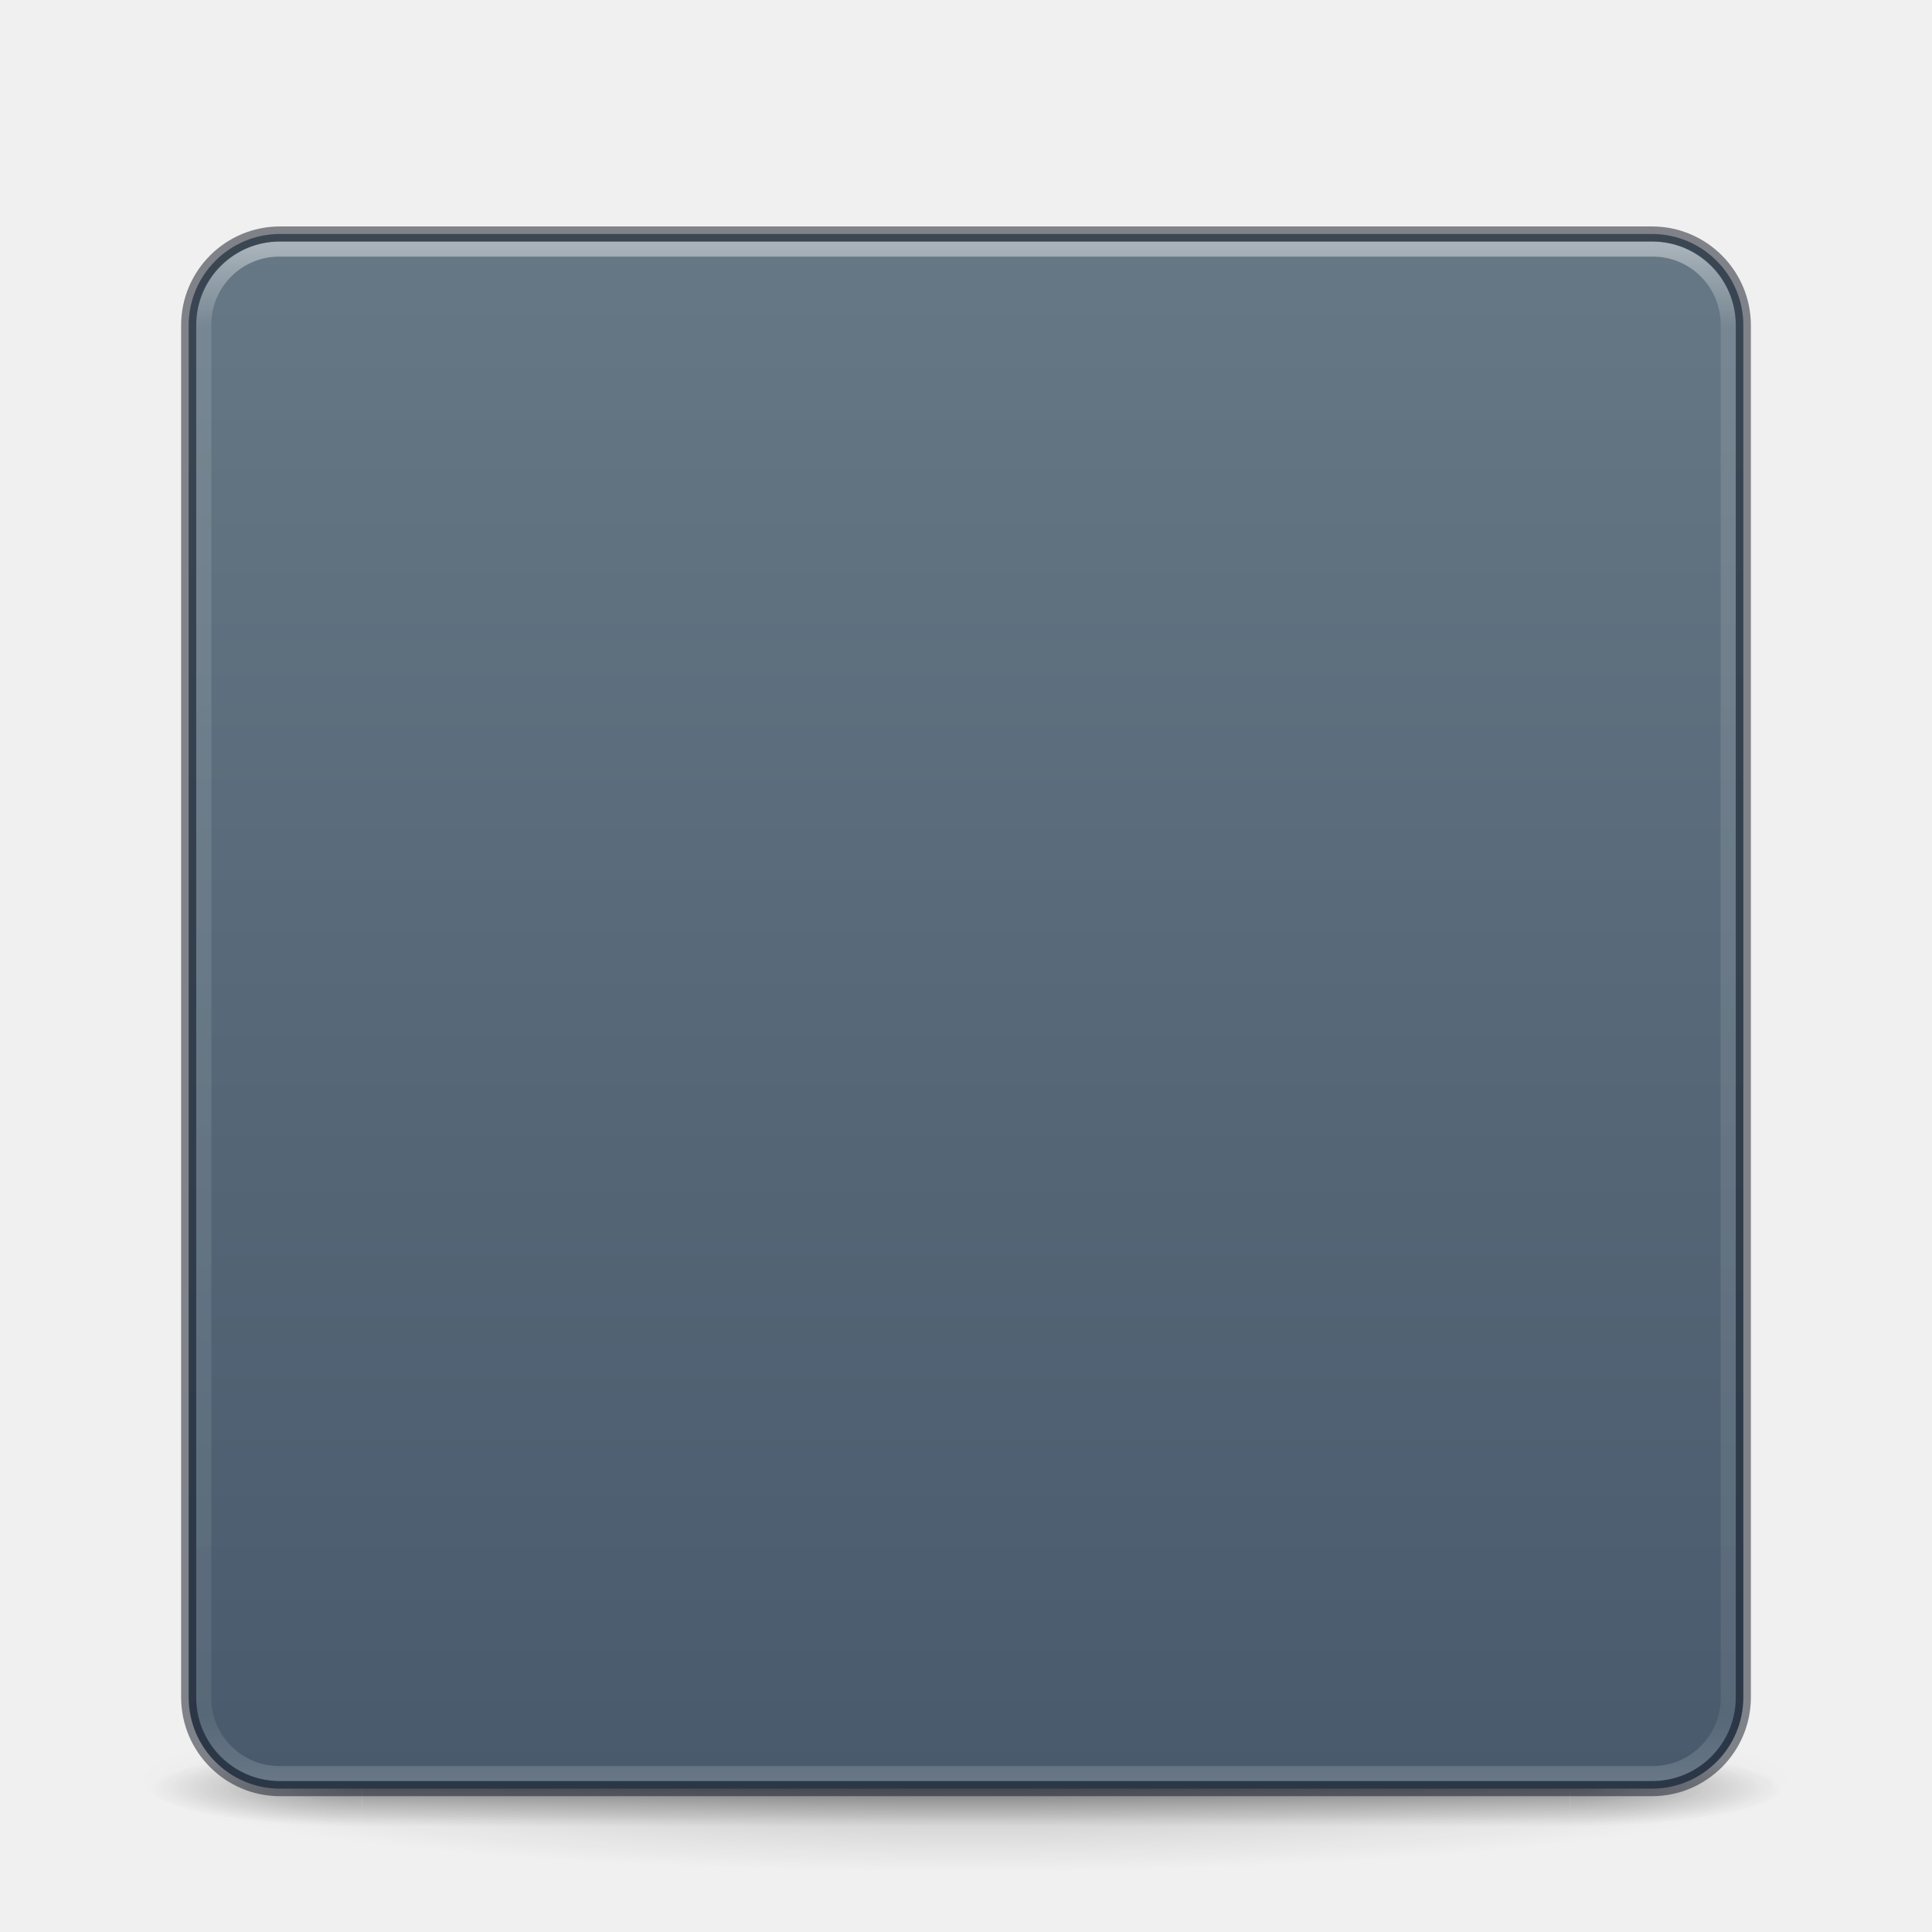
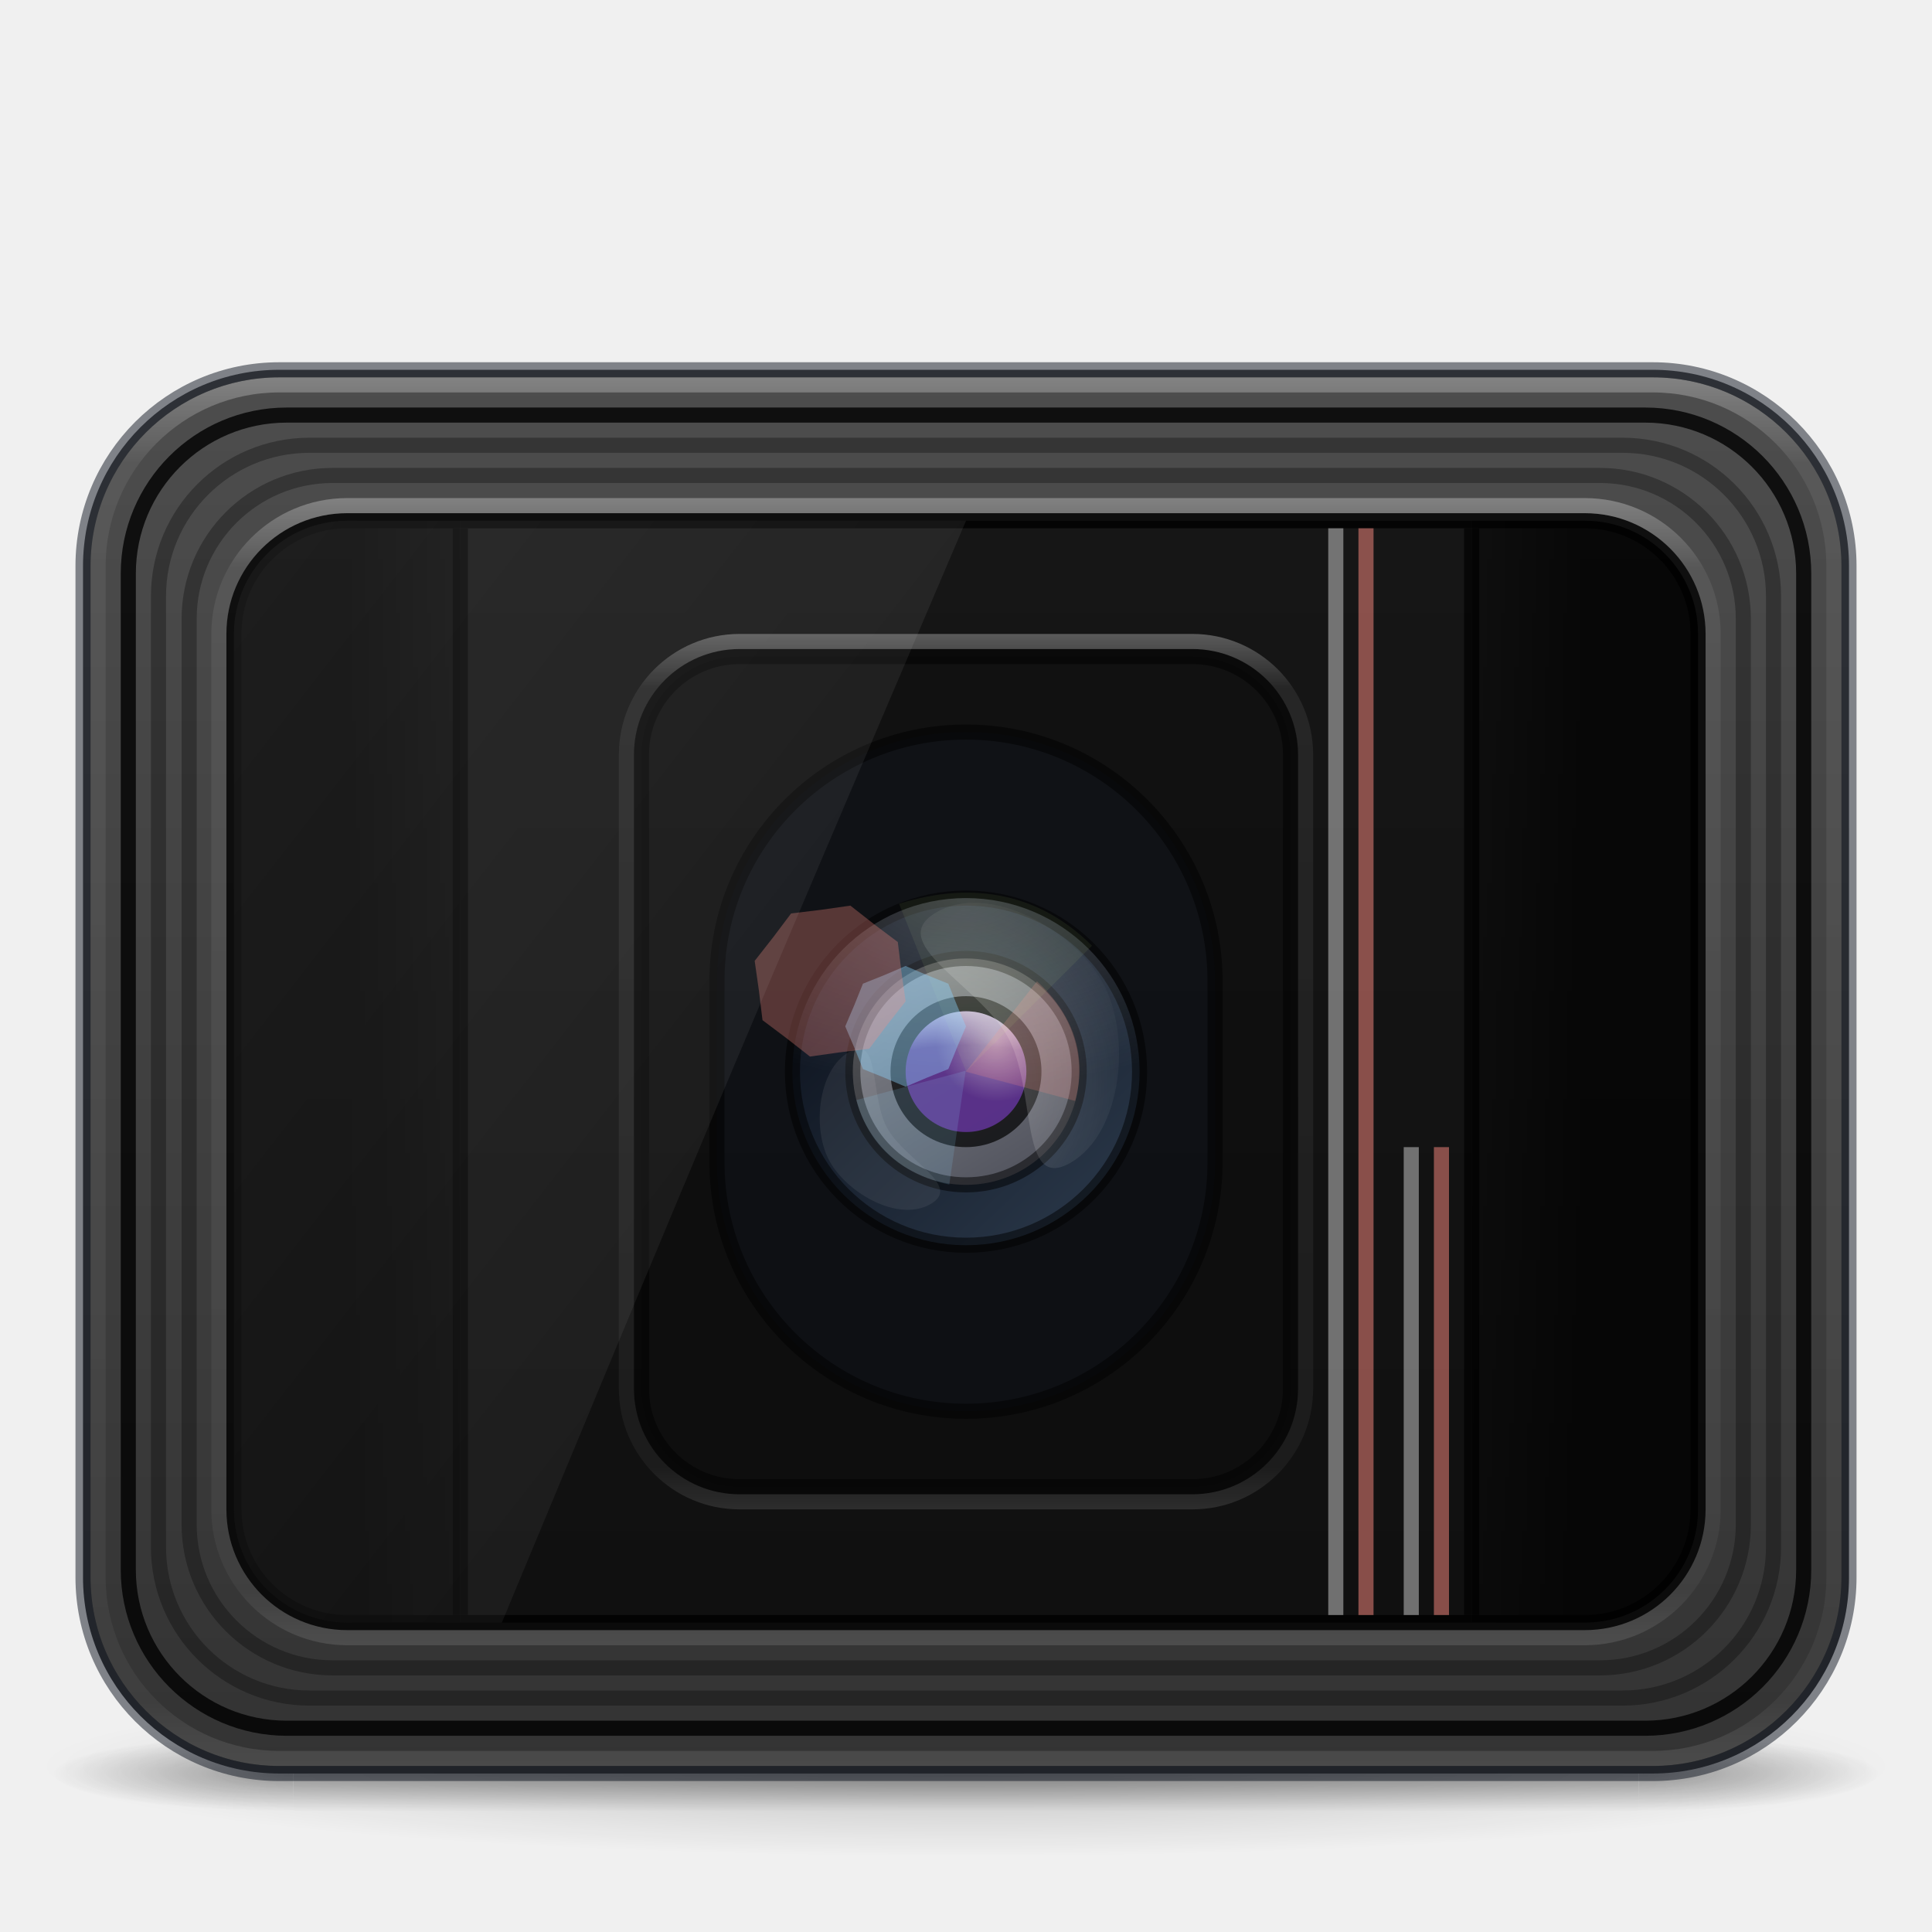
- <svg xmlns="http://www.w3.org/2000/svg" xmlns:xlink="http://www.w3.org/1999/xlink" version="1.1" width="128" height="128" id="svg3049">
-   <defs id="defs3051">
-     <linearGradient id="linearGradient897">
-       <stop id="stop893" style="stop-color:#667885;stop-opacity:1" offset="0" />
-       <stop id="stop895" style="stop-color:#485a6c;stop-opacity:1" offset="1" />
+ <svg xmlns="http://www.w3.org/2000/svg" xmlns:xlink="http://www.w3.org/1999/xlink" id="svg2453" height="128" width="128" version="1.0">
+   <defs id="defs2455">
+     <linearGradient id="linearGradient1230">
+       <stop id="stop1226" offset="0" style="stop-color:#ffffff;stop-opacity:1;" />
+       <stop id="stop1228" offset="1" style="stop-color:#ffffff;stop-opacity:0;" />
    </linearGradient>
-     <linearGradient id="linearGradient3924">
-       <stop id="stop3926" style="stop-color:#ffffff;stop-opacity:1" offset="0" />
-       <stop id="stop3928" style="stop-color:#ffffff;stop-opacity:0.235" offset="0.063" />
-       <stop id="stop3930" style="stop-color:#ffffff;stop-opacity:0.157" offset="0.951" />
-       <stop id="stop3932" style="stop-color:#ffffff;stop-opacity:0.392" offset="1" />
+     <linearGradient id="linearGradient1205">
+       <stop style="stop-color:#ffffff;stop-opacity:0.2" offset="0" id="stop1201" />
+       <stop style="stop-color:#ffffff;stop-opacity:0" offset="1" id="stop1203" />
    </linearGradient>
-     <linearGradient id="linearGradient3688-166-749-5">
-       <stop id="stop2883-0" style="stop-color:#181818;stop-opacity:1" offset="0" />
-       <stop id="stop2885-5" style="stop-color:#181818;stop-opacity:0" offset="1" />
+     <linearGradient id="linearGradient1187">
+       <stop style="stop-color:#ffffff;stop-opacity:0" offset="0" id="stop1183" />
+       <stop id="stop1189" offset="0.7" style="stop-color:#ffffff;stop-opacity:0" />
+       <stop style="stop-color:#ffffff;stop-opacity:0.8" offset="1" id="stop1185" />
    </linearGradient>
-     <linearGradient id="linearGradient3688-464-309-8">
-       <stop id="stop2889-9" style="stop-color:#181818;stop-opacity:1" offset="0" />
-       <stop id="stop2891-4" style="stop-color:#181818;stop-opacity:0" offset="1" />
+     <linearGradient id="linearGradient1175">
+       <stop id="stop1171" offset="0" style="stop-color:#ffffff;stop-opacity:0.7" />
+       <stop id="stop1173" offset="1" style="stop-color:#ffffff;stop-opacity:0.05" />
+     </linearGradient>
+     <linearGradient id="linearGradient1152">
+       <stop id="stop1147" offset="0" style="stop-color:#0e141f;stop-opacity:1" />
+       <stop id="stop1150" offset="1" style="stop-color:#273445;stop-opacity:1" />
+     </linearGradient>
+     <linearGradient id="linearGradient1129">
+       <stop id="stop1125" offset="0" style="stop-color:#7e8087;stop-opacity:1" />
+       <stop id="stop1127" offset="1" style="stop-color:#555761;stop-opacity:1" />
+     </linearGradient>
+     <linearGradient id="linearGradient1115">
+       <stop id="stop1111" offset="0" style="stop-color:#e4c6fa;stop-opacity:1" />
+       <stop id="stop1113" offset="1" style="stop-color:#7239b3;stop-opacity:1" />
+     </linearGradient>
+     <linearGradient id="linearGradient1101">
+       <stop id="stop1097" offset="0" style="stop-color:#000000;stop-opacity:0.8" />
+       <stop id="stop1099" offset="1" style="stop-color:#000000;stop-opacity:0.9" />
+     </linearGradient>
+     <linearGradient id="linearGradient1153">
+       <stop id="stop1149" style="stop-color:#4d4d4d;stop-opacity:1" offset="0" />
+       <stop id="stop1151" style="stop-color:#333333;stop-opacity:1" offset="1" />
+     </linearGradient>
+     <linearGradient id="linearGradient3811">
+       <stop id="stop3813" style="stop-color:#000000;stop-opacity:1" offset="0" />
+       <stop id="stop3815" style="stop-color:#000000;stop-opacity:0" offset="1" />
    </linearGradient>
    <linearGradient id="linearGradient3702-501-757-0">
      <stop id="stop2895-0" style="stop-color:#181818;stop-opacity:0" offset="0" />
      <stop id="stop2897-2" style="stop-color:#181818;stop-opacity:1" offset="0.5" />
      <stop id="stop2899-6" style="stop-color:#181818;stop-opacity:0" offset="1" />
    </linearGradient>
-     <linearGradient id="linearGradient3811">
-       <stop id="stop3813" style="stop-color:#000000;stop-opacity:1" offset="0" />
-       <stop id="stop3815" style="stop-color:#000000;stop-opacity:0" offset="1" />
+     <linearGradient x1="25.058" y1="47.028" x2="25.058" y2="39.999" id="linearGradient4097" xlink:href="#linearGradient3702-501-757-0" gradientUnits="userSpaceOnUse" />
+     <linearGradient id="linearGradient3688-464-309-8">
+       <stop id="stop2889-9" style="stop-color:#181818;stop-opacity:1" offset="0" />
+       <stop id="stop2891-4" style="stop-color:#181818;stop-opacity:0" offset="1" />
    </linearGradient>
-     <radialGradient xlink:href="#linearGradient3688-166-749-5" id="radialGradient3946" gradientUnits="userSpaceOnUse" gradientTransform="matrix(1.974098,0,0,1.4,28.21053,-17.40253)" cx="4.993" cy="43.5" fx="4.993" fy="43.5" r="2.5" />
-     <radialGradient xlink:href="#linearGradient3688-464-309-8" id="radialGradient3948" gradientUnits="userSpaceOnUse" gradientTransform="matrix(1.974098,0,0,1.4,-19.78947,-104.3975)" cx="4.993" cy="43.5" fx="4.993" fy="43.5" r="2.5" />
-     <linearGradient xlink:href="#linearGradient3702-501-757-0" id="linearGradient3950" gradientUnits="userSpaceOnUse" x1="25.058" y1="47.028" x2="25.058" y2="39.999" gradientTransform="matrix(1.005291,0,0,1,-0.1269819,-0.00253193)" />
-     <linearGradient xlink:href="#linearGradient3924" id="linearGradient3965" gradientUnits="userSpaceOnUse" gradientTransform="matrix(2.72973,0,0,2.72973,-1.513518,1.488319)" x1="24" y1="5" x2="24" y2="43" />
-     <radialGradient xlink:href="#linearGradient3811" id="radialGradient3976" gradientUnits="userSpaceOnUse" gradientTransform="matrix(1.556392,0,0,0.1697883,70.27035,102.1316)" cx="-4.029" cy="93.468" fx="-4.029" fy="93.468" r="35.338" />
-     <linearGradient xlink:href="#linearGradient897" id="linearGradient891" x1="66.997" y1="15.857" x2="66.997" y2="117.81" gradientUnits="userSpaceOnUse" />
-     <linearGradient id="linearGradient5803">
-       <stop id="stop5805" style="stop-color:#fff5ef;stop-opacity:1" offset="0" />
-       <stop id="stop5807" style="stop-color:#fef8dd;stop-opacity:1" offset="1" />
+     <radialGradient cx="4.993" cy="43.5" r="2.5" fx="4.993" fy="43.5" id="radialGradient4095" xlink:href="#linearGradient3688-464-309-8" gradientUnits="userSpaceOnUse" gradientTransform="matrix(2.003784,0,0,1.4,-20.01187,-104.4)" />
+     <linearGradient id="linearGradient3688-166-749-5">
+       <stop id="stop2883-0" style="stop-color:#181818;stop-opacity:1" offset="0" />
+       <stop id="stop2885-5" style="stop-color:#181818;stop-opacity:0" offset="1" />
    </linearGradient>
-     <linearGradient x1="167.983" y1="8.508" x2="167.983" y2="54.78" id="linearGradient5228-5" xlink:href="#linearGradient5803" gradientUnits="userSpaceOnUse" gradientTransform="matrix(1.832495,0,0,1.843915,-232.1758,8.558593)" />
+     <radialGradient cx="4.993" cy="43.5" r="2.5" fx="4.993" fy="43.5" id="radialGradient4093" xlink:href="#linearGradient3688-166-749-5" gradientUnits="userSpaceOnUse" gradientTransform="matrix(2.003784,0,0,1.4,27.98813,-17.4)" />
+     <radialGradient r="35.338" fy="93.468" fx="-4.029" cy="93.468" cx="-4.029" gradientTransform="matrix(1.74033,0,0,0.1697883,71.01139,101.1313)" gradientUnits="userSpaceOnUse" id="radialGradient5448" xlink:href="#linearGradient3811" />
+     <linearGradient gradientUnits="userSpaceOnUse" y2="117.5" x2="64" y1="24.5" x1="64" id="linearGradient1147" xlink:href="#linearGradient1153" />
+     <linearGradient y2="48.178" x2="24" y1="14.475" x1="24" gradientTransform="matrix(2.72973,0,0,2.72973,-14.51351,-14.51349)" gradientUnits="userSpaceOnUse" id="linearGradient3965" xlink:href="#linearGradient3924" />
+     <linearGradient id="linearGradient3924">
+       <stop offset="0" style="stop-color:#ffffff;stop-opacity:1" id="stop3926" />
+       <stop offset="0.063" style="stop-color:#ffffff;stop-opacity:0.235" id="stop3928" />
+       <stop offset="0.951" style="stop-color:#ffffff;stop-opacity:0.157" id="stop3930" />
+       <stop offset="1" style="stop-color:#ffffff;stop-opacity:0.392" id="stop3932" />
+     </linearGradient>
+     <linearGradient gradientUnits="userSpaceOnUse" y2="71" x2="105" y1="71" x1="97.5" id="linearGradient1103" xlink:href="#linearGradient1101" />
+     <linearGradient gradientTransform="matrix(-1,0,0,1,128,0)" y2="71" x2="105" y1="71" x1="97.5" gradientUnits="userSpaceOnUse" id="linearGradient1107" xlink:href="#linearGradient1101" />
+     <radialGradient gradientTransform="matrix(-1.000001,6.5122484e-7,-6.5122416e-7,-0.9999999,131.6668,134.3334)" gradientUnits="userSpaceOnUse" r="4" fy="65.333" fx="65.667" cy="65.333" cx="65.667" id="radialGradient1117" xlink:href="#linearGradient1115" />
+     <linearGradient gradientTransform="matrix(0.8823529,0,0,0.8823529,7.529412,8.352948)" gradientUnits="userSpaceOnUse" y2="77.5" x2="68.5" y1="63.5" x1="60" id="linearGradient1131" xlink:href="#linearGradient1129" />
+     <linearGradient gradientUnits="userSpaceOnUse" y2="79.5" x2="71.5" y1="63" x1="56" id="linearGradient1154" xlink:href="#linearGradient1152" />
+     <radialGradient gradientUnits="userSpaceOnUse" gradientTransform="matrix(0.6250198,2.332606,-2.332604,0.6250195,185.8052,-124.8284)" r="5.438" fy="70.621" fx="65.306" cy="70.621" cx="65.306" id="radialGradient1177" xlink:href="#linearGradient1175" />
+     <radialGradient r="4" fy="59.833" fx="67.667" cy="59.833" cx="67.667" gradientTransform="matrix(1.1198519e-6,-1.875001,3.574311,2.1347716e-6,-149.8632,201.375)" gradientUnits="userSpaceOnUse" id="radialGradient1181" xlink:href="#linearGradient1187" />
+     <radialGradient gradientTransform="matrix(0,1.086957,-2.086957,0,188.174,-10.06516)" gradientUnits="userSpaceOnUse" r="11.5" fy="59.5" fx="64" cy="59.5" cx="64" id="radialGradient1199" xlink:href="#linearGradient1205" />
+     <linearGradient y2="41.951" x2="24" y1="20.703" x1="24" gradientTransform="matrix(2.72973,0,0,2.72973,-14.51351,-14.51349)" gradientUnits="userSpaceOnUse" id="linearGradient1215" xlink:href="#linearGradient3924" />
+     <linearGradient y2="45.248" x2="24" y1="17.406" x1="24" gradientTransform="matrix(2.72973,0,0,2.72973,-14.51351,-14.51349)" gradientUnits="userSpaceOnUse" id="linearGradient1217" xlink:href="#linearGradient3924" />
+     <linearGradient gradientUnits="userSpaceOnUse" y2="112" x2="118" y1="28" x1="10" id="linearGradient1232" xlink:href="#linearGradient1230" />
  </defs>
-   <path style="color:#000000;display:inline;overflow:visible;visibility:visible;opacity:0.2;fill:url(#radialGradient3976);fill-opacity:1;fill-rule:nonzero;stroke:none;stroke-width:1;marker:none;enable-background:accumulate" id="path3041" d="m 119,118.001 a 55,6 0 0 1 -110,0 55,6 0 1 1 110,0 z" />
-   <g style="display:inline" id="g2036" transform="matrix(2.699999,0,0,0.5555561,-0.8000075,94.89069)">
-     <g style="opacity:0.4" id="g3712" transform="matrix(1.052632,0,0,1.285713,-1.263158,-13.42854)">
-       <rect style="fill:url(#radialGradient3946);fill-opacity:1;stroke:none;stroke-width:1" id="rect2801" y="39.997" x="38.074" height="7" width="4.926" />
-       <rect style="fill:url(#radialGradient3948);fill-opacity:1;stroke:none;stroke-width:1" id="rect3696" transform="scale(-1)" y="-46.997" x="-9.926" height="7" width="4.926" />
-       <rect style="fill:url(#linearGradient3950);fill-opacity:1;stroke:none;stroke-width:1" id="rect3700" y="39.997" x="9.926" height="7" width="28.148" />
+   <g id="g1285">
+     <path d="m 125.5,117.001 a 61.5,6 0 0 1 -123,0 61.5,6 0 1 1 123,0 z" id="path3041" style="color:#000000;display:inline;overflow:visible;visibility:visible;opacity:0.2;fill:url(#radialGradient5448);fill-opacity:1;fill-rule:nonzero;stroke:none;stroke-width:1;marker:none;enable-background:accumulate" />
+     <g style="opacity:0.4" id="g3712" transform="matrix(3.18421,0,0,0.7142857,-12.42105,86.42857)">
+       <rect style="fill:url(#radialGradient4093);fill-opacity:1;stroke:none" id="rect2801-5" y="40" x="38" height="7" width="5" />
+       <rect style="fill:url(#radialGradient4095);fill-opacity:1;stroke:none" id="rect3696-7" transform="scale(-1)" y="-47" x="-10" height="7" width="5" />
+       <rect style="fill:url(#linearGradient4097);fill-opacity:1;stroke:none" id="rect3700-7" y="40" x="10" height="7" width="28" />
    </g>
+     <rect style="color:#000000;clip-rule:nonzero;display:inline;overflow:visible;visibility:visible;opacity:1;isolation:auto;mix-blend-mode:normal;color-interpolation:sRGB;color-interpolation-filters:linearRGB;solid-color:#000000;solid-opacity:1;fill:url(#linearGradient1147);fill-opacity:1;fill-rule:nonzero;stroke:none;stroke-width:1;stroke-linecap:butt;stroke-linejoin:miter;stroke-miterlimit:4;stroke-dasharray:none;stroke-dashoffset:0;stroke-opacity:1;marker:none;color-rendering:auto;image-rendering:auto;shape-rendering:auto;text-rendering:auto;enable-background:accumulate" id="rect4212" width="117" height="93" x="5.5" y="24.5" rx="13" ry="13" />
+     <rect style="opacity:0.7;fill:#000000;fill-opacity:1;stroke:none;stroke-width:1;stroke-linecap:round;stroke-linejoin:round;stroke-opacity:1" id="rect1079" width="67" height="73" x="30.5" y="34.5" />
+     <rect ry="6.5" rx="6.5" y="43.5" x="42.5" height="55" width="43" id="rect1219" style="opacity:0.2;fill:#000000;fill-opacity:1;stroke:none;stroke-width:1;stroke-linecap:round;stroke-linejoin:round;stroke-opacity:1" />
+     <rect ry="16.5" rx="16.5" y="48.5" x="47.5" height="45" width="33" id="rect1221" style="opacity:0.4;fill:#0e141f;fill-opacity:1;stroke:none;stroke-width:1;stroke-linecap:round;stroke-linejoin:round;stroke-opacity:1" />
+     <path style="opacity:1;fill:url(#linearGradient1107);fill-opacity:1;stroke:none;stroke-width:1;stroke-linecap:round;stroke-linejoin:round;stroke-opacity:1" d="m 23,34.5 c -4.155,0 -7.5,3.345 -7.5,7.5 v 58 c 0,4.155 3.345,7.5 7.5,7.5 h 7.5 c 0,-31.5 0,-47.5 0,-73 z" id="path1105" />
+     <circle r="11.5" cy="71" cx="64" id="circle1145" style="opacity:1;fill:url(#linearGradient1154);fill-opacity:1;stroke:none;stroke-width:1;stroke-linecap:round;stroke-linejoin:round;stroke-opacity:1" />
+     <path id="path1077" d="m 105,34.5 c 4.155,0 7.5,3.345 7.5,7.5 v 58 c 0,4.155 -3.345,7.5 -7.5,7.5 h -7.5 c 0,-31.5 0,-47.5 0,-73 z" style="opacity:1;fill:url(#linearGradient1103);fill-opacity:1;stroke:none;stroke-width:1;stroke-linecap:round;stroke-linejoin:round;stroke-opacity:1" />
+     <rect style="color:#000000;clip-rule:nonzero;display:inline;overflow:visible;visibility:visible;opacity:0.3;isolation:auto;mix-blend-mode:normal;color-interpolation:sRGB;color-interpolation-filters:linearRGB;solid-color:#000000;solid-opacity:1;vector-effect:none;fill:none;fill-opacity:1;fill-rule:nonzero;stroke:url(#linearGradient3965);stroke-width:1;stroke-linecap:round;stroke-linejoin:round;stroke-miterlimit:4;stroke-dasharray:none;stroke-dashoffset:0;stroke-opacity:1;color-rendering:auto;image-rendering:auto;shape-rendering:auto;text-rendering:auto;enable-background:accumulate" id="rect4231" width="115" height="91" x="6.5" y="25.5" rx="12" ry="12" />
+     <rect ry="13" rx="13" y="24.5" x="5.5" height="93" width="117" id="rect4202" style="color:#000000;clip-rule:nonzero;display:inline;overflow:visible;visibility:visible;opacity:0.5;isolation:auto;mix-blend-mode:normal;color-interpolation:sRGB;color-interpolation-filters:linearRGB;solid-color:#000000;solid-opacity:1;fill:none;fill-opacity:1;fill-rule:nonzero;stroke:#0e141f;stroke-width:1;stroke-linecap:round;stroke-linejoin:round;stroke-miterlimit:4;stroke-dasharray:none;stroke-dashoffset:0;stroke-opacity:1;color-rendering:auto;image-rendering:auto;shape-rendering:auto;text-rendering:auto;enable-background:accumulate" />
+     <rect style="color:#000000;clip-rule:nonzero;display:inline;overflow:visible;visibility:visible;opacity:0.8;isolation:auto;mix-blend-mode:normal;color-interpolation:sRGB;color-interpolation-filters:linearRGB;solid-color:#000000;solid-opacity:1;fill:none;fill-opacity:1;fill-rule:nonzero;stroke:#000000;stroke-width:1;stroke-linecap:round;stroke-linejoin:round;stroke-miterlimit:4;stroke-dasharray:none;stroke-dashoffset:0;stroke-opacity:1;color-rendering:auto;image-rendering:auto;shape-rendering:auto;text-rendering:auto;enable-background:accumulate" id="rect1011" width="111" height="87" x="8.5" y="27.5" rx="10.5" ry="10.5" />
+     <rect ry="10" rx="10" y="29.5" x="10.5" height="83" width="107" id="rect1013" style="color:#000000;clip-rule:nonzero;display:inline;overflow:visible;visibility:visible;opacity:0.3;isolation:auto;mix-blend-mode:normal;color-interpolation:sRGB;color-interpolation-filters:linearRGB;solid-color:#000000;solid-opacity:1;fill:none;fill-opacity:1;fill-rule:nonzero;stroke:#000000;stroke-width:1;stroke-linecap:round;stroke-linejoin:round;stroke-miterlimit:4;stroke-dasharray:none;stroke-dashoffset:0;stroke-opacity:1;color-rendering:auto;image-rendering:auto;shape-rendering:auto;text-rendering:auto;enable-background:accumulate" />
+     <rect ry="7.5" rx="7.5" y="34.5" x="15.5" height="73" width="97" id="rect1020" style="opacity:0.8;fill:none;fill-opacity:1;stroke:#000000;stroke-width:1;stroke-linecap:round;stroke-linejoin:round;stroke-opacity:1" />
+     <rect style="color:#000000;clip-rule:nonzero;display:inline;overflow:visible;visibility:visible;opacity:0.3;isolation:auto;mix-blend-mode:normal;color-interpolation:sRGB;color-interpolation-filters:linearRGB;solid-color:#000000;solid-opacity:1;fill:none;fill-opacity:1;fill-rule:nonzero;stroke:#000000;stroke-width:1;stroke-linecap:round;stroke-linejoin:round;stroke-miterlimit:4;stroke-dasharray:none;stroke-dashoffset:0;stroke-opacity:1;color-rendering:auto;image-rendering:auto;shape-rendering:auto;text-rendering:auto;enable-background:accumulate" id="rect1022" width="102.969" height="79" x="12.531" y="31.5" rx="9.5" ry="9.5" />
+     <circle style="opacity:1;fill:url(#linearGradient1131);fill-opacity:1;stroke:none;stroke-width:1;stroke-linecap:round;stroke-linejoin:round;stroke-opacity:1" id="circle1121" cx="64" cy="71" r="7.5" />
+     <rect ry="8.5" rx="8.5" y="33.5" x="14.5" height="75" width="99" id="rect1024" style="color:#000000;clip-rule:nonzero;display:inline;overflow:visible;visibility:visible;opacity:0.3;isolation:auto;mix-blend-mode:normal;color-interpolation:sRGB;color-interpolation-filters:linearRGB;solid-color:#000000;solid-opacity:1;vector-effect:none;fill:none;fill-opacity:1;fill-rule:nonzero;stroke:url(#linearGradient1217);stroke-width:1;stroke-linecap:round;stroke-linejoin:round;stroke-miterlimit:4;stroke-dasharray:none;stroke-dashoffset:0;stroke-opacity:1;color-rendering:auto;image-rendering:auto;shape-rendering:auto;text-rendering:auto;enable-background:accumulate" />
+     <path style="fill:none;stroke:#000000;stroke-width:1px;stroke-linecap:butt;stroke-linejoin:miter;stroke-opacity:1;opacity:0.7" d="M 30.5,35 V 107" id="path1061" />
+     <path id="path1063" d="M 97.5,35 V 107" style="opacity:0.7;fill:none;stroke:#000000;stroke-width:1px;stroke-linecap:butt;stroke-linejoin:miter;stroke-opacity:1" />
+     <circle r="5" cy="71" cx="64" id="circle1119" style="opacity:0.7;fill:#000000;fill-opacity:1;stroke:none;stroke-width:1;stroke-linecap:round;stroke-linejoin:round;stroke-opacity:1" />
+     <circle style="opacity:0.7;fill:url(#radialGradient1117);fill-opacity:1;stroke:none;stroke-width:1;stroke-linecap:round;stroke-linejoin:round;stroke-opacity:1" id="path1109" cx="64" cy="71" r="4" />
+     <circle r="7.5" cy="71" cx="64" id="circle1123" style="opacity:0.5;fill:none;fill-opacity:1;stroke:#000000;stroke-width:1;stroke-linecap:round;stroke-linejoin:round;stroke-opacity:1" />
+     <circle style="opacity:0.5;fill:none;fill-opacity:1;stroke:#000000;stroke-width:1;stroke-linecap:round;stroke-linejoin:round;stroke-opacity:1" id="circle1143" cx="64" cy="71" r="11.5" />
+     <path style="opacity:0.4;fill:url(#radialGradient1177);fill-opacity:1;stroke:none;stroke-width:1;stroke-linecap:round;stroke-linejoin:round;stroke-opacity:1" d="m 73,65 c 2.001,3.467 1.399,10.032 -2.068,12.033 -3.467,2.001 -2.208,-4.943 -4.209,-8.41 C 64.722,65.157 58.576,62.442 62.042,60.441 65.509,58.439 70.999,61.533 73,65 Z" id="circle1158" />
+     <path id="path1169" d="m 55,77 c -1.216,-2.106 -0.85,-6.095 1.256,-7.31 2.106,-1.216 1.341,3.003 2.557,5.109 1.216,2.106 4.95,3.755 2.844,4.971 C 59.551,80.986 56.216,79.106 55,77 Z" style="opacity:0.07;fill:#ffffff;fill-opacity:1;stroke:none;stroke-width:1;stroke-linecap:round;stroke-linejoin:round;stroke-opacity:1" />
+     <circle r="4" cy="71" cx="64" id="circle1179" style="opacity:0.7;fill:url(#radialGradient1181);fill-opacity:1;stroke:none;stroke-width:1;stroke-linecap:round;stroke-linejoin:round;stroke-opacity:1" />
+     <path style="fill:#ff8c82;stroke:none;stroke-width:1px;stroke-linecap:butt;stroke-linejoin:miter;stroke-opacity:1;opacity:0.2" d="m 63.992,71.001 4.71,-5.985 c 2.494,2.284 3.311,5.028 2.535,7.926 z" id="path1191" />
+     <path id="path1193" d="M 64.012,70.989 59.567,59.878 c 5.068,-1.599 9.445,-0.556 12.778,2.778 z" style="fill:#d1ff82;stroke:none;stroke-width:1px;stroke-linecap:butt;stroke-linejoin:miter;stroke-opacity:1;opacity:0.07" />
+     <path id="path1195" d="m 63.979,70.941 -1.086,7.538 c -3.302,-0.731 -5.382,-2.699 -6.158,-5.597 z" style="opacity:0.15;fill:#8cd5ff;stroke:none;stroke-width:1px;stroke-linecap:butt;stroke-linejoin:miter;stroke-opacity:1" />
+     <circle style="opacity:1;fill:url(#radialGradient1199);fill-opacity:1;stroke:none;stroke-width:1;stroke-linecap:round;stroke-linejoin:round;stroke-opacity:1" id="circle1197" cx="64" cy="71" r="11.5" />
+     <path style="opacity:0.4;fill:#8cd5ff;fill-opacity:1;stroke:none;stroke-width:0.816;stroke-linecap:round;stroke-linejoin:round;stroke-opacity:1" id="path1139" d="M 62.672,69.786 61.673,70.537 60.69,71.307 59.453,71.132 58.213,70.981 57.462,69.982 56.691,68.999 56.867,67.762 57.018,66.521 58.017,65.771 59,65 l 1.237,0.176 1.24,0.151 0.751,0.999 0.771,0.983 -0.176,1.237 z" transform="matrix(1.183446,0.3171033,-0.3171033,1.183446,10.78844,-31.63307)" />
+     <path transform="matrix(1.373098,0.7927582,-0.7927582,1.373098,26.85633,-76.0241)" d="M 62.672,69.786 61.673,70.537 60.69,71.307 59.453,71.132 58.213,70.981 57.462,69.982 56.691,68.999 56.867,67.762 57.018,66.521 58.017,65.771 59,65 l 1.237,0.176 1.24,0.151 0.751,0.999 0.771,0.983 -0.176,1.237 z" id="path1141" style="opacity:0.3;fill:#ff8c82;fill-opacity:1;stroke:none;stroke-width:0.631;stroke-linecap:round;stroke-linejoin:round;stroke-opacity:1" />
+     <rect style="opacity:0.5;fill:none;fill-opacity:1;stroke:#000000;stroke-width:1;stroke-linecap:round;stroke-linejoin:round;stroke-opacity:1" id="rect1207" width="43" height="55" x="42.5" y="43.5" rx="6.5" ry="6.5" />
+     <rect style="opacity:0.5;fill:none;fill-opacity:1;stroke:#000000;stroke-width:1;stroke-linecap:round;stroke-linejoin:round;stroke-opacity:1" id="rect1209" width="33" height="45" x="47.5" y="48.5" rx="16.5" ry="16.5" />
+     <rect style="color:#000000;clip-rule:nonzero;display:inline;overflow:visible;visibility:visible;opacity:0.3;isolation:auto;mix-blend-mode:normal;color-interpolation:sRGB;color-interpolation-filters:linearRGB;solid-color:#000000;solid-opacity:1;vector-effect:none;fill:none;fill-opacity:1;fill-rule:nonzero;stroke:url(#linearGradient1215);stroke-width:1;stroke-linecap:round;stroke-linejoin:round;stroke-miterlimit:4;stroke-dasharray:none;stroke-dashoffset:0;stroke-opacity:1;color-rendering:auto;image-rendering:auto;shape-rendering:auto;text-rendering:auto;enable-background:accumulate" id="rect1213" width="45" height="57" x="41.5" y="42.5" rx="7.5" ry="7.5" />
+     <path style="opacity:0.1;fill:url(#linearGradient1232);fill-opacity:1;stroke:none;stroke-width:1;stroke-linecap:round;stroke-linejoin:round;stroke-opacity:1" d="m 23,34.5 h 41 c -16,37.5 -16,37.5 -30.75,73 H 23 c -4.155,0 -7.5,-3.345 -7.5,-7.5 V 42 c 0,-4.155 3.345,-7.5 7.5,-7.5 z" id="rect1223" />
+     <rect transform="scale(-1,1)" style="opacity:0.5;fill:#ff8c82;fill-opacity:1;stroke:none;stroke-width:1;stroke-linecap:round;stroke-linejoin:round;stroke-opacity:1" id="rect1234" width="1" height="72" x="-91" y="35" rx="0" ry="0" />
+     <rect transform="scale(-1,1)" style="opacity:0.4;fill:#ffffff;fill-opacity:1;stroke:none;stroke-width:1;stroke-linecap:round;stroke-linejoin:round;stroke-opacity:1" id="rect1236" width="1" height="72" x="-89" y="35" />
+     <rect transform="scale(-1,1)" style="opacity:0.5;fill:#ff8c82;fill-opacity:1;stroke:none;stroke-width:1;stroke-linecap:round;stroke-linejoin:round;stroke-opacity:1" id="rect1238" width="1" height="31" x="-96" y="76" />
+     <rect transform="scale(-1,1)" y="76" x="-94" height="31" width="1" id="rect1240" style="opacity:0.4;fill:#ffffff;fill-opacity:1;stroke:none;stroke-width:1;stroke-linecap:round;stroke-linejoin:round;stroke-opacity:1" />
  </g>
-   <rect style="color:#000000;fill:url(#linearGradient891);fill-opacity:1;fill-rule:nonzero;stroke:none;stroke-width:1;marker:none;visibility:visible;display:inline;overflow:visible;enable-background:accumulate" id="rect5505-21-3" y="15.502" x="12.5" ry="6.055" rx="6.055" height="103" width="103" />
-   <rect style="opacity:0.5;fill:none;stroke:url(#linearGradient3965);stroke-width:1;stroke-linecap:round;stroke-linejoin:round;stroke-miterlimit:4;stroke-opacity:1;stroke-dasharray:none;stroke-dashoffset:0" id="rect6741-7" y="16.502" x="13.5" ry="5" rx="5" height="101" width="101" />
-   <rect style="opacity:0.5;color:#000000;fill:none;stroke:#0e141f;stroke-width:1;stroke-linecap:round;stroke-linejoin:round;stroke-miterlimit:4;stroke-opacity:1;stroke-dasharray:none;stroke-dashoffset:0;marker:none;visibility:visible;display:inline;overflow:visible;enable-background:accumulate" id="rect5505-21-3-1" y="15.502" x="12.5" ry="6.055" rx="6.055" height="103" width="103" />
</svg>
